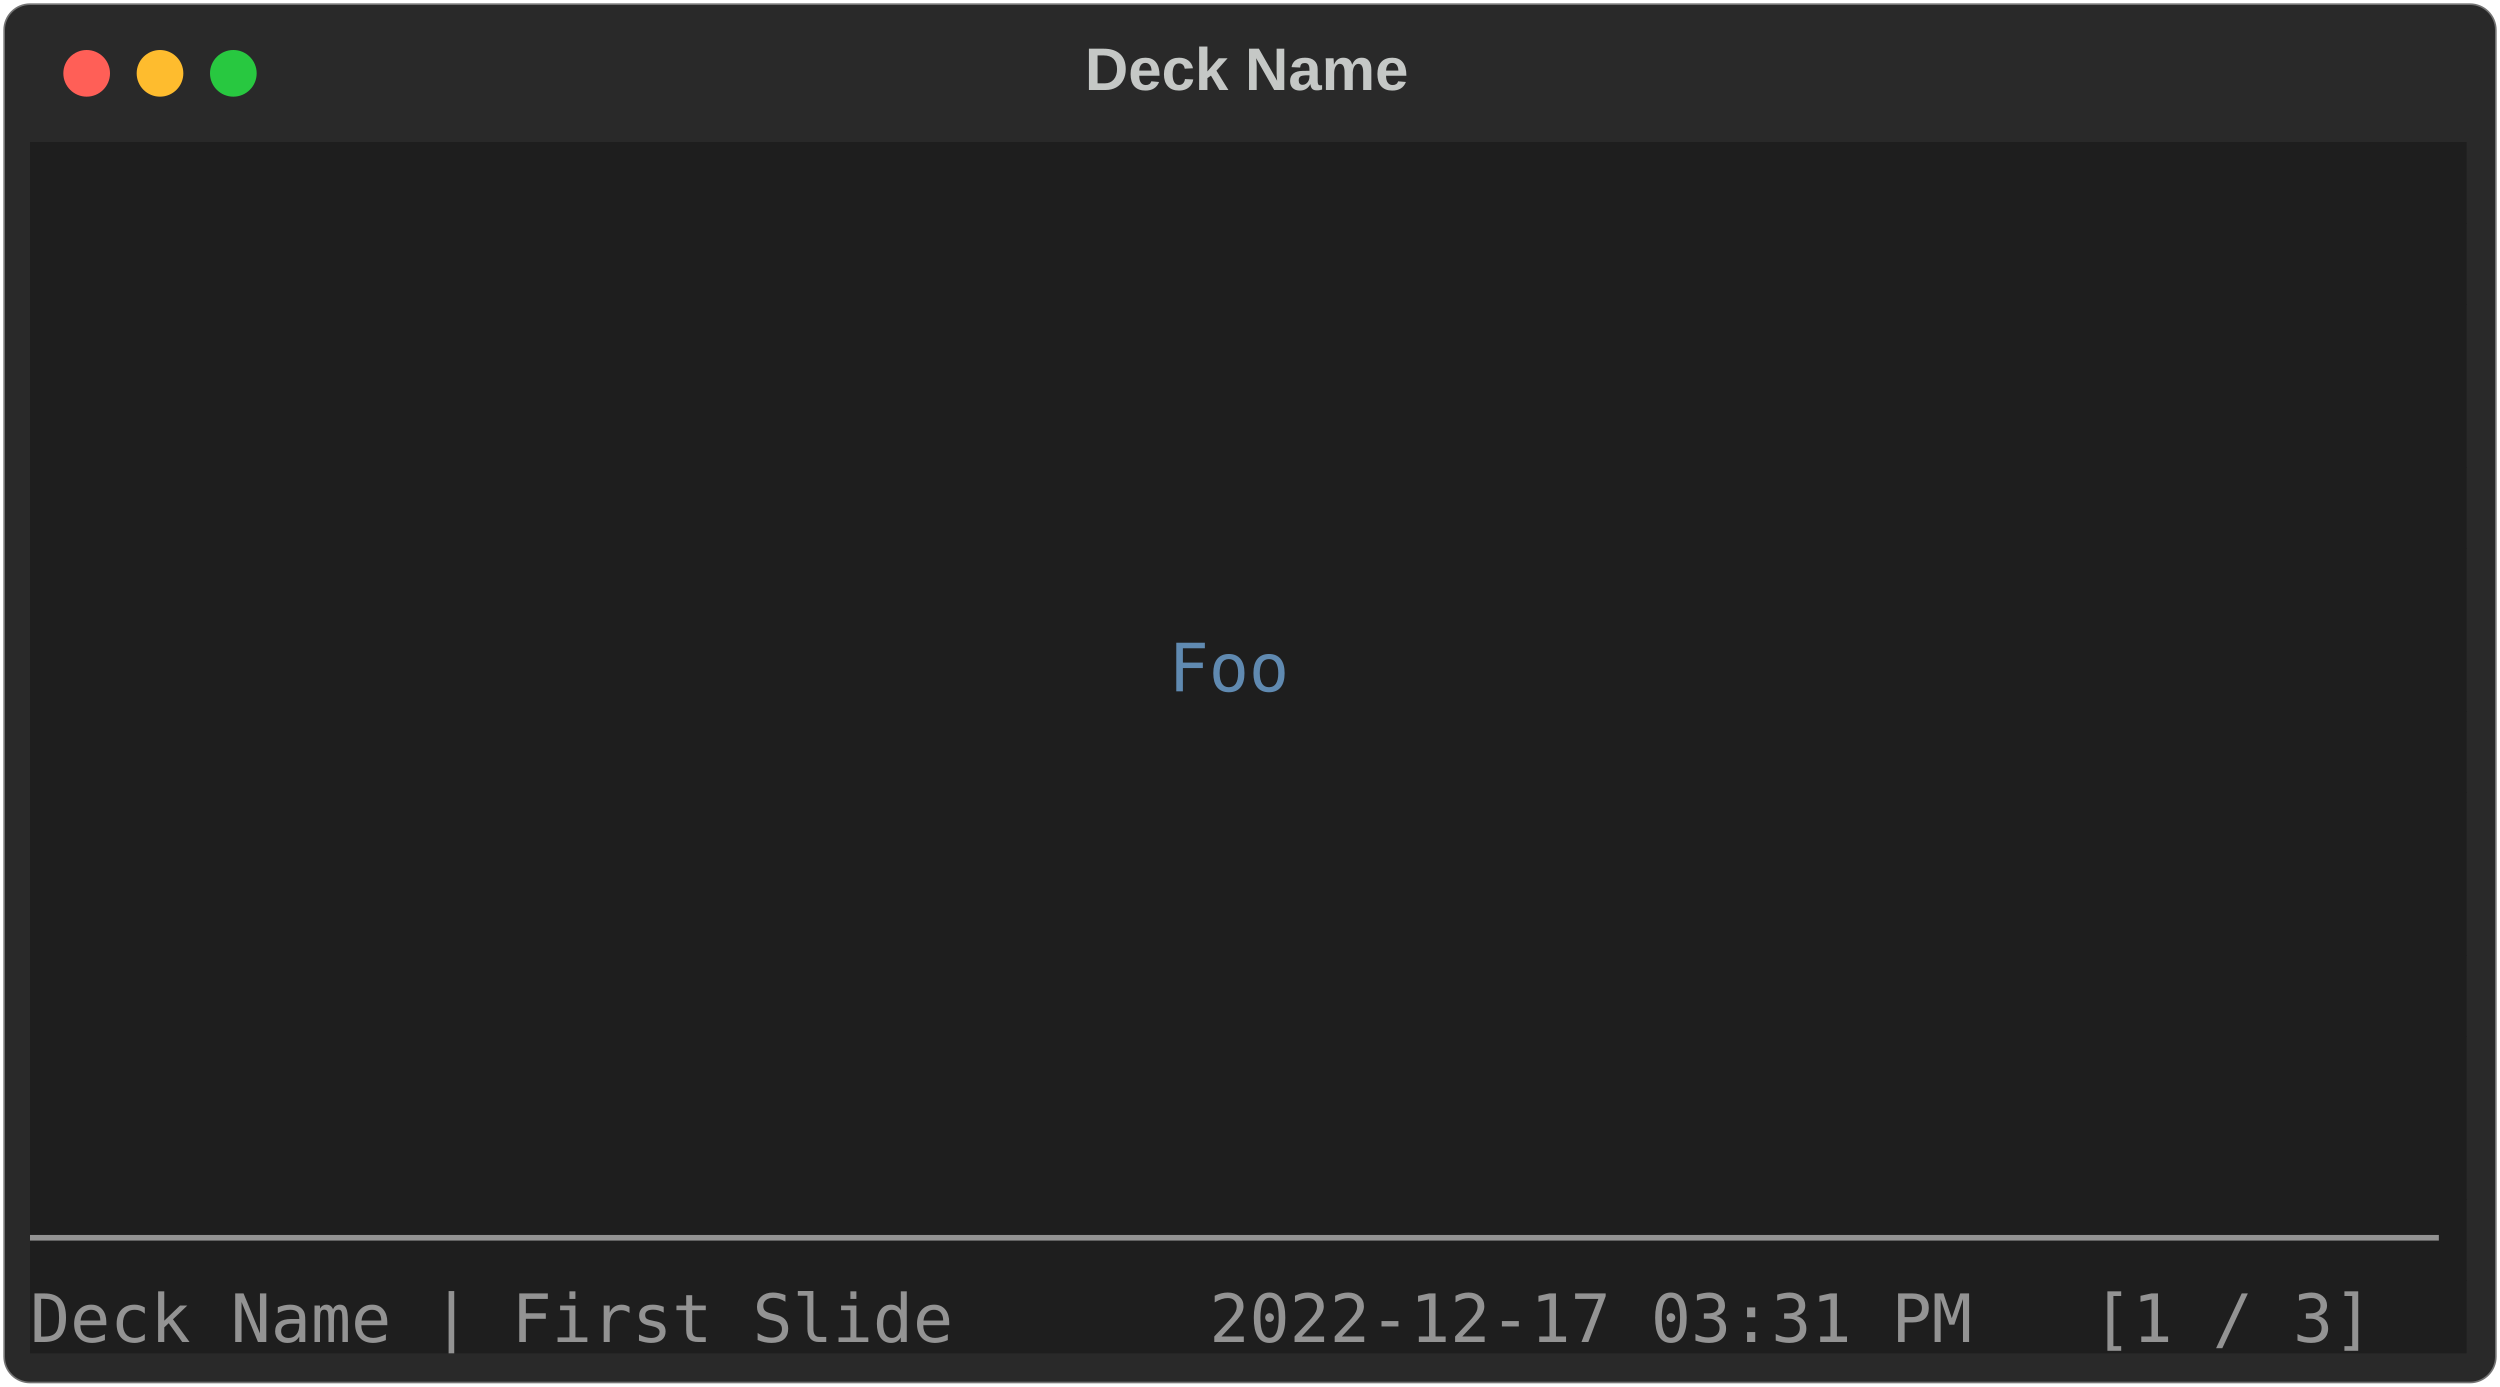
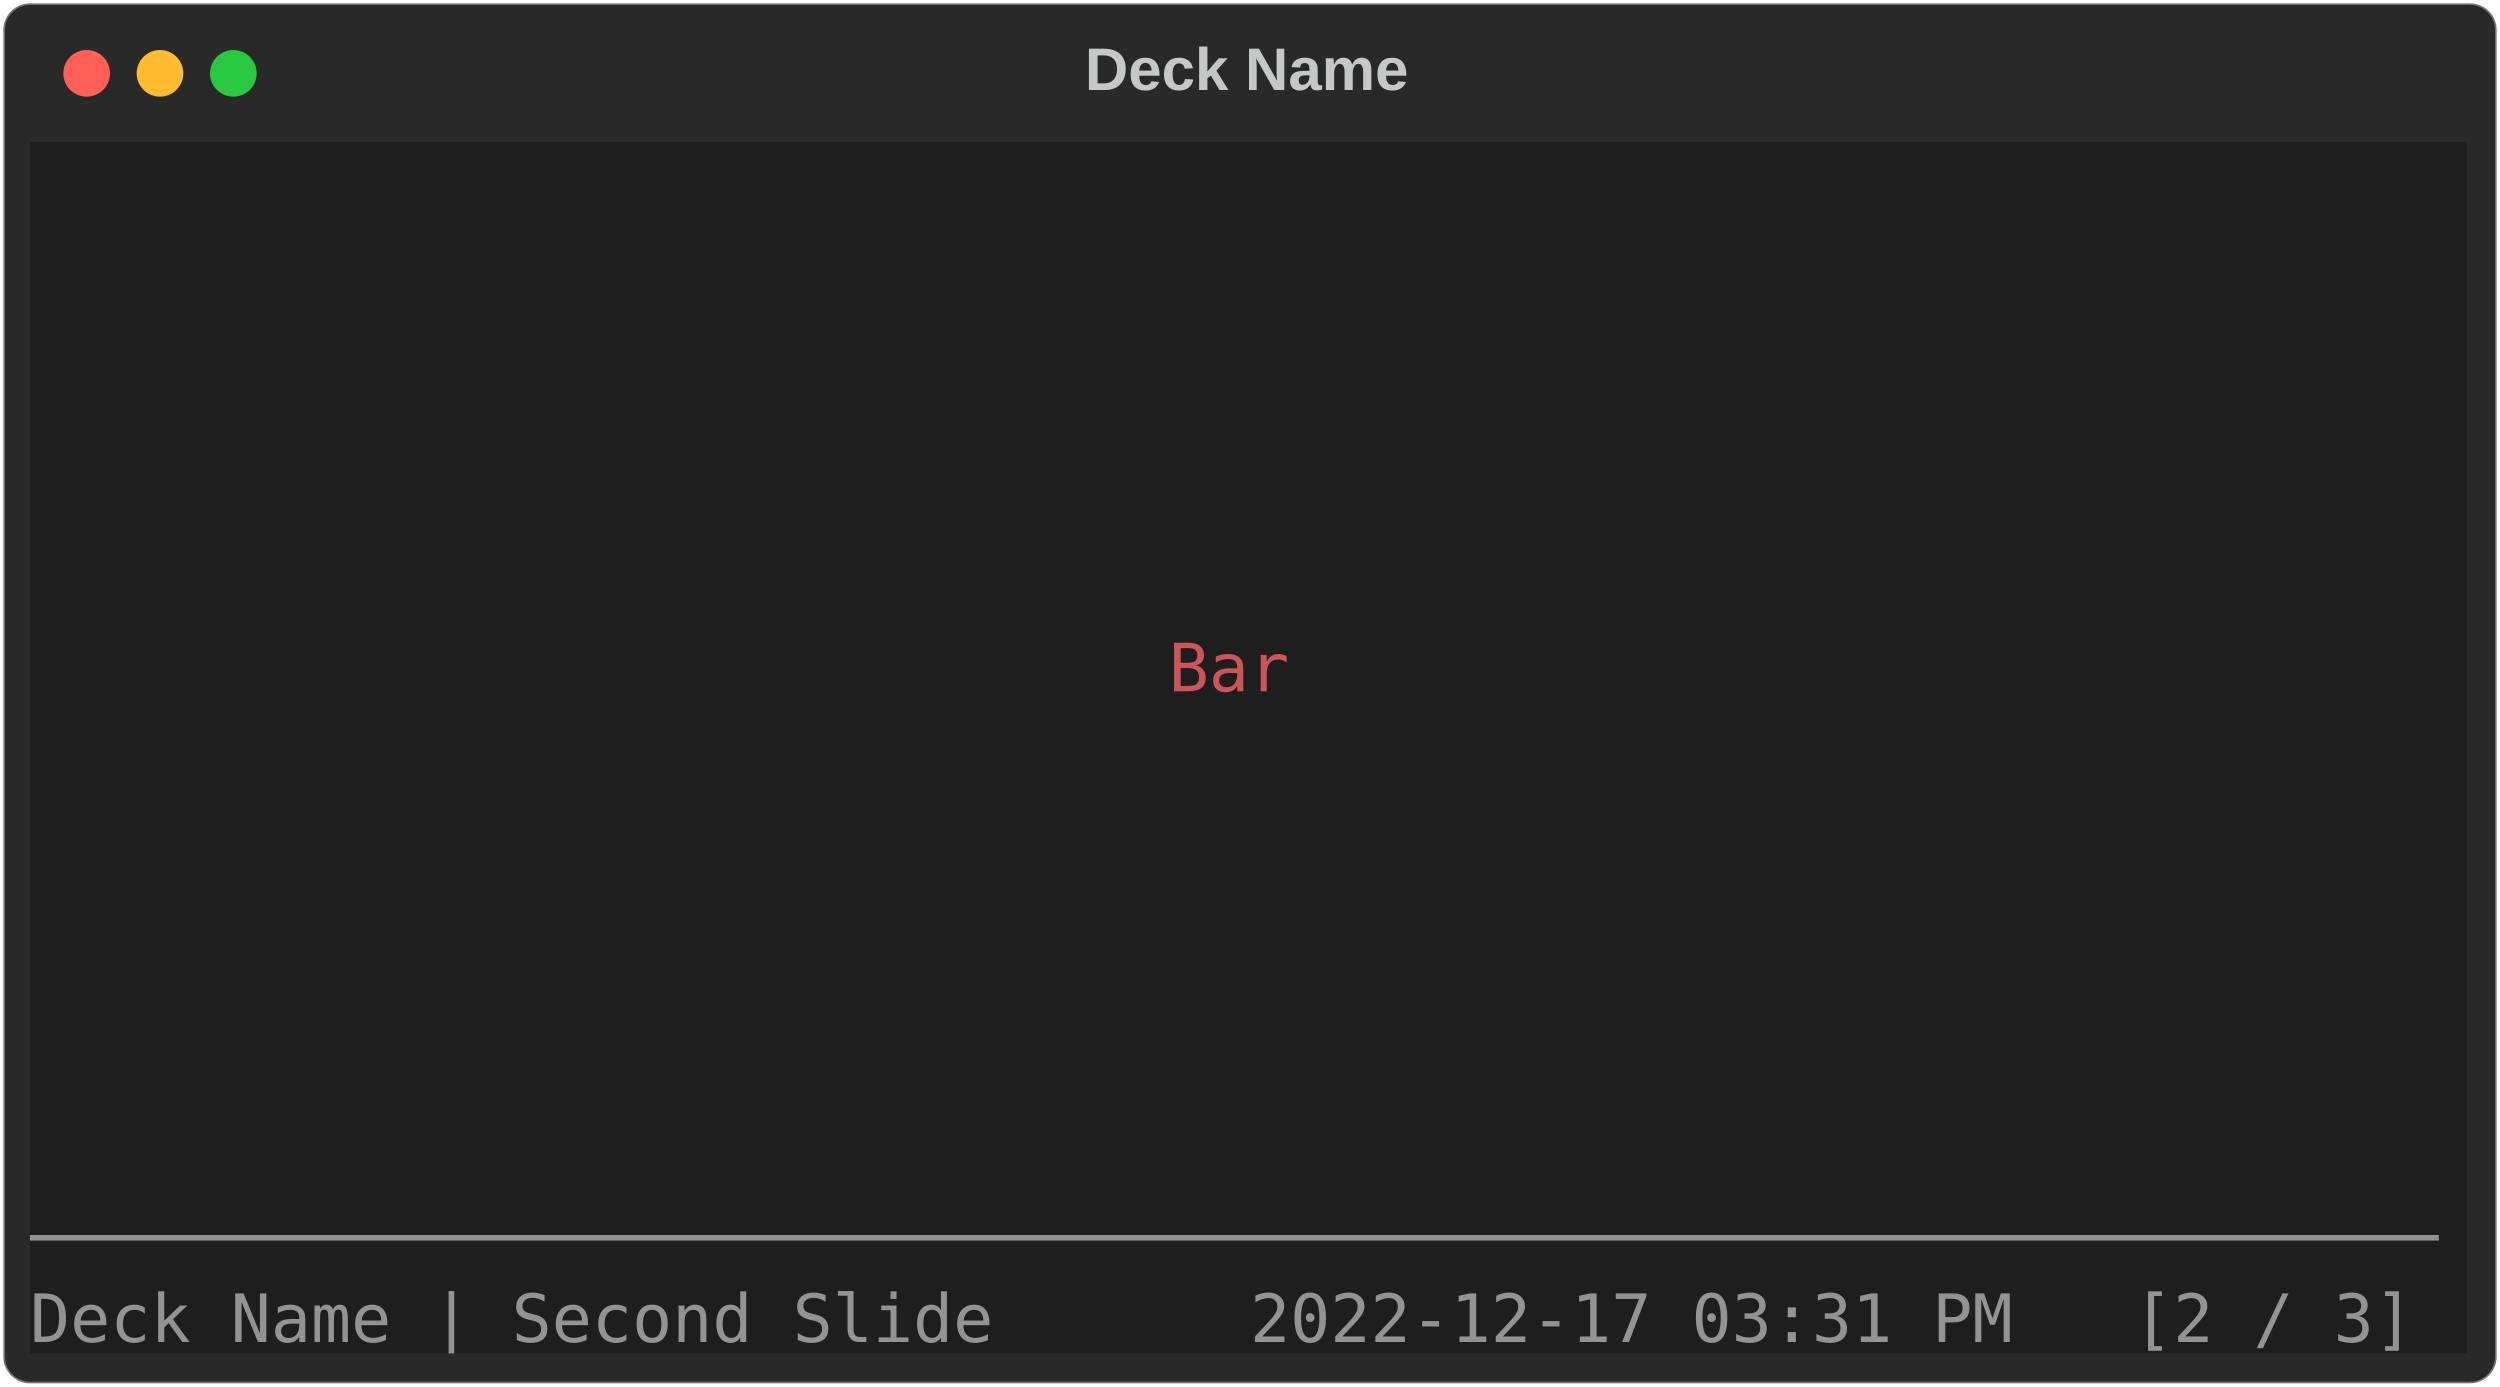
<svg xmlns="http://www.w3.org/2000/svg" class="rich-terminal" viewBox="0 0 750 416.0">
  <style>

    @font-face {
        font-family: "Fira Code";
        src: local("FiraCode-Regular"),
                url("https://cdnjs.cloudflare.com/ajax/libs/firacode/6.2.0/woff2/FiraCode-Regular.woff2") format("woff2"),
                url("https://cdnjs.cloudflare.com/ajax/libs/firacode/6.2.0/woff/FiraCode-Regular.woff") format("woff");
        font-style: normal;
        font-weight: 400;
    }
    @font-face {
        font-family: "Fira Code";
        src: local("FiraCode-Bold"),
                url("https://cdnjs.cloudflare.com/ajax/libs/firacode/6.2.0/woff2/FiraCode-Bold.woff2") format("woff2"),
                url("https://cdnjs.cloudflare.com/ajax/libs/firacode/6.2.0/woff/FiraCode-Bold.woff") format("woff");
        font-style: bold;
        font-weight: 700;
    }

    .spieldocs-matrix {
        font-family: Fira Code, monospace;
        font-size: 20px;
        line-height: 24.4px;
        font-variant-east-asian: full-width;
    }

    .spieldocs-title {
        font-size: 18px;
        font-weight: bold;
        font-family: arial;
    }

    .spieldocs-r1 { fill: #e1e1e1 }
.spieldocs-r2 { fill: #c5c8c6 }
- .spieldocs-r3 { fill: #608ab1 }
+ .spieldocs-r3 { fill: #cc555a }
.spieldocs-r4 { fill: #939393 }
.spieldocs-r5 { fill: #e1e1e1;font-weight: bold }
    </style>
  <defs>
    <clipPath id="spieldocs-clip-terminal">
      <rect x="0" y="0" width="731.0" height="365.0" />
    </clipPath>
    <clipPath id="spieldocs-line-0">
      <rect x="0" y="1.5" width="732" height="24.65" />
    </clipPath>
    <clipPath id="spieldocs-line-1">
      <rect x="0" y="25.9" width="732" height="24.65" />
    </clipPath>
    <clipPath id="spieldocs-line-2">
      <rect x="0" y="50.3" width="732" height="24.65" />
    </clipPath>
    <clipPath id="spieldocs-line-3">
      <rect x="0" y="74.7" width="732" height="24.65" />
    </clipPath>
    <clipPath id="spieldocs-line-4">
      <rect x="0" y="99.1" width="732" height="24.65" />
    </clipPath>
    <clipPath id="spieldocs-line-5">
      <rect x="0" y="123.5" width="732" height="24.65" />
    </clipPath>
    <clipPath id="spieldocs-line-6">
      <rect x="0" y="147.9" width="732" height="24.65" />
    </clipPath>
    <clipPath id="spieldocs-line-7">
      <rect x="0" y="172.3" width="732" height="24.65" />
    </clipPath>
    <clipPath id="spieldocs-line-8">
      <rect x="0" y="196.7" width="732" height="24.65" />
    </clipPath>
    <clipPath id="spieldocs-line-9">
      <rect x="0" y="221.1" width="732" height="24.65" />
    </clipPath>
    <clipPath id="spieldocs-line-10">
      <rect x="0" y="245.5" width="732" height="24.65" />
    </clipPath>
    <clipPath id="spieldocs-line-11">
      <rect x="0" y="269.9" width="732" height="24.65" />
    </clipPath>
    <clipPath id="spieldocs-line-12">
      <rect x="0" y="294.3" width="732" height="24.65" />
    </clipPath>
    <clipPath id="spieldocs-line-13">
      <rect x="0" y="318.7" width="732" height="24.65" />
    </clipPath>
  </defs>
  <rect fill="#292929" stroke="rgba(255,255,255,0.35)" stroke-width="1" x="1" y="1" width="748" height="414" rx="8" />
  <text class="spieldocs-title" fill="#c5c8c6" text-anchor="middle" x="374" y="27">Deck Name</text>
  <g transform="translate(26,22)">
    <circle cx="0" cy="0" r="7" fill="#ff5f57" />
    <circle cx="22" cy="0" r="7" fill="#febc2e" />
    <circle cx="44" cy="0" r="7" fill="#28c840" />
  </g>
  <g transform="translate(9, 41)" clip-path="url(#spieldocs-clip-terminal)">
    <rect fill="#1e1e1e" x="0" y="1.5" width="732" height="24.65" shape-rendering="crispEdges" />
    <rect fill="#1e1e1e" x="0" y="25.9" width="732" height="24.65" shape-rendering="crispEdges" />
    <rect fill="#1e1e1e" x="0" y="50.3" width="732" height="24.65" shape-rendering="crispEdges" />
    <rect fill="#1e1e1e" x="0" y="74.7" width="732" height="24.65" shape-rendering="crispEdges" />
    <rect fill="#1e1e1e" x="0" y="99.1" width="732" height="24.65" shape-rendering="crispEdges" />
    <rect fill="#1e1e1e" x="0" y="123.5" width="732" height="24.65" shape-rendering="crispEdges" />
    <rect fill="#1e1e1e" x="0" y="147.9" width="341.6" height="24.65" shape-rendering="crispEdges" />
    <rect fill="#1e1e1e" x="341.6" y="147.9" width="36.6" height="24.65" shape-rendering="crispEdges" />
    <rect fill="#1e1e1e" x="378.2" y="147.9" width="353.8" height="24.65" shape-rendering="crispEdges" />
    <rect fill="#1e1e1e" x="0" y="172.3" width="732" height="24.65" shape-rendering="crispEdges" />
    <rect fill="#1e1e1e" x="0" y="196.7" width="732" height="24.65" shape-rendering="crispEdges" />
    <rect fill="#1e1e1e" x="0" y="221.1" width="732" height="24.65" shape-rendering="crispEdges" />
    <rect fill="#1e1e1e" x="0" y="245.5" width="732" height="24.65" shape-rendering="crispEdges" />
    <rect fill="#1e1e1e" x="0" y="269.9" width="732" height="24.65" shape-rendering="crispEdges" />
    <rect fill="#1e1e1e" x="0" y="294.3" width="732" height="24.65" shape-rendering="crispEdges" />
    <rect fill="#1e1e1e" x="0" y="318.7" width="732" height="24.65" shape-rendering="crispEdges" />
-     <rect fill="#1e1e1e" x="0" y="343.1" width="317.2" height="24.65" shape-rendering="crispEdges" />
-     <rect fill="#1e1e1e" x="317.2" y="343.1" width="12.2" height="24.65" shape-rendering="crispEdges" />
+     <rect fill="#1e1e1e" x="0" y="343.1" width="329.4" height="24.65" shape-rendering="crispEdges" />
    <rect fill="#1e1e1e" x="329.4" y="343.1" width="12.2" height="24.65" shape-rendering="crispEdges" />
    <rect fill="#1e1e1e" x="341.6" y="343.1" width="12.2" height="24.65" shape-rendering="crispEdges" />
-     <rect fill="#1e1e1e" x="353.8" y="343.1" width="378.2" height="24.65" shape-rendering="crispEdges" />
+     <rect fill="#1e1e1e" x="353.8" y="343.1" width="12.2" height="24.65" shape-rendering="crispEdges" />
+     <rect fill="#1e1e1e" x="366" y="343.1" width="366" height="24.65" shape-rendering="crispEdges" />
    <g class="spieldocs-matrix">
      <text class="spieldocs-r2" x="732" y="20" textLength="12.2" clip-path="url(#spieldocs-line-0)">
</text>
      <text class="spieldocs-r2" x="732" y="44.4" textLength="12.2" clip-path="url(#spieldocs-line-1)">
</text>
      <text class="spieldocs-r2" x="732" y="68.8" textLength="12.2" clip-path="url(#spieldocs-line-2)">
</text>
      <text class="spieldocs-r2" x="732" y="93.2" textLength="12.2" clip-path="url(#spieldocs-line-3)">
</text>
      <text class="spieldocs-r2" x="732" y="117.6" textLength="12.2" clip-path="url(#spieldocs-line-4)">
</text>
      <text class="spieldocs-r2" x="732" y="142" textLength="12.2" clip-path="url(#spieldocs-line-5)">
</text>
-       <text class="spieldocs-r3" x="341.6" y="166.4" textLength="36.6" clip-path="url(#spieldocs-line-6)">Foo</text>
+       <text class="spieldocs-r3" x="341.6" y="166.4" textLength="36.6" clip-path="url(#spieldocs-line-6)">Bar</text>
      <text class="spieldocs-r2" x="732" y="166.4" textLength="12.2" clip-path="url(#spieldocs-line-6)">
</text>
      <text class="spieldocs-r2" x="732" y="190.8" textLength="12.2" clip-path="url(#spieldocs-line-7)">
</text>
      <text class="spieldocs-r2" x="732" y="215.2" textLength="12.2" clip-path="url(#spieldocs-line-8)">
</text>
      <text class="spieldocs-r2" x="732" y="239.6" textLength="12.2" clip-path="url(#spieldocs-line-9)">
</text>
      <text class="spieldocs-r2" x="732" y="264" textLength="12.2" clip-path="url(#spieldocs-line-10)">
</text>
      <text class="spieldocs-r2" x="732" y="288.4" textLength="12.2" clip-path="url(#spieldocs-line-11)">
</text>
      <text class="spieldocs-r2" x="732" y="312.8" textLength="12.2" clip-path="url(#spieldocs-line-12)">
</text>
      <text class="spieldocs-r4" x="0" y="337.2" textLength="732" clip-path="url(#spieldocs-line-13)">────────────────────────────────────────────────────────────</text>
      <text class="spieldocs-r2" x="732" y="337.2" textLength="12.2" clip-path="url(#spieldocs-line-13)">
</text>
-       <text class="spieldocs-r4" x="0" y="361.6" textLength="317.2" clip-path="url(#spieldocs-line-14)">Deck Name | First Slide   </text>
-       <text class="spieldocs-r4" x="353.8" y="361.6" textLength="378.2" clip-path="url(#spieldocs-line-14)">  2022-12-17 03:31 PM   [1 / 3]</text>
+       <text class="spieldocs-r4" x="0" y="361.6" textLength="329.4" clip-path="url(#spieldocs-line-14)">Deck Name | Second Slide   </text>
+       <text class="spieldocs-r4" x="366" y="361.6" textLength="366" clip-path="url(#spieldocs-line-14)"> 2022-12-17 03:31 PM   [2 / 3]</text>
    </g>
  </g>
</svg>
